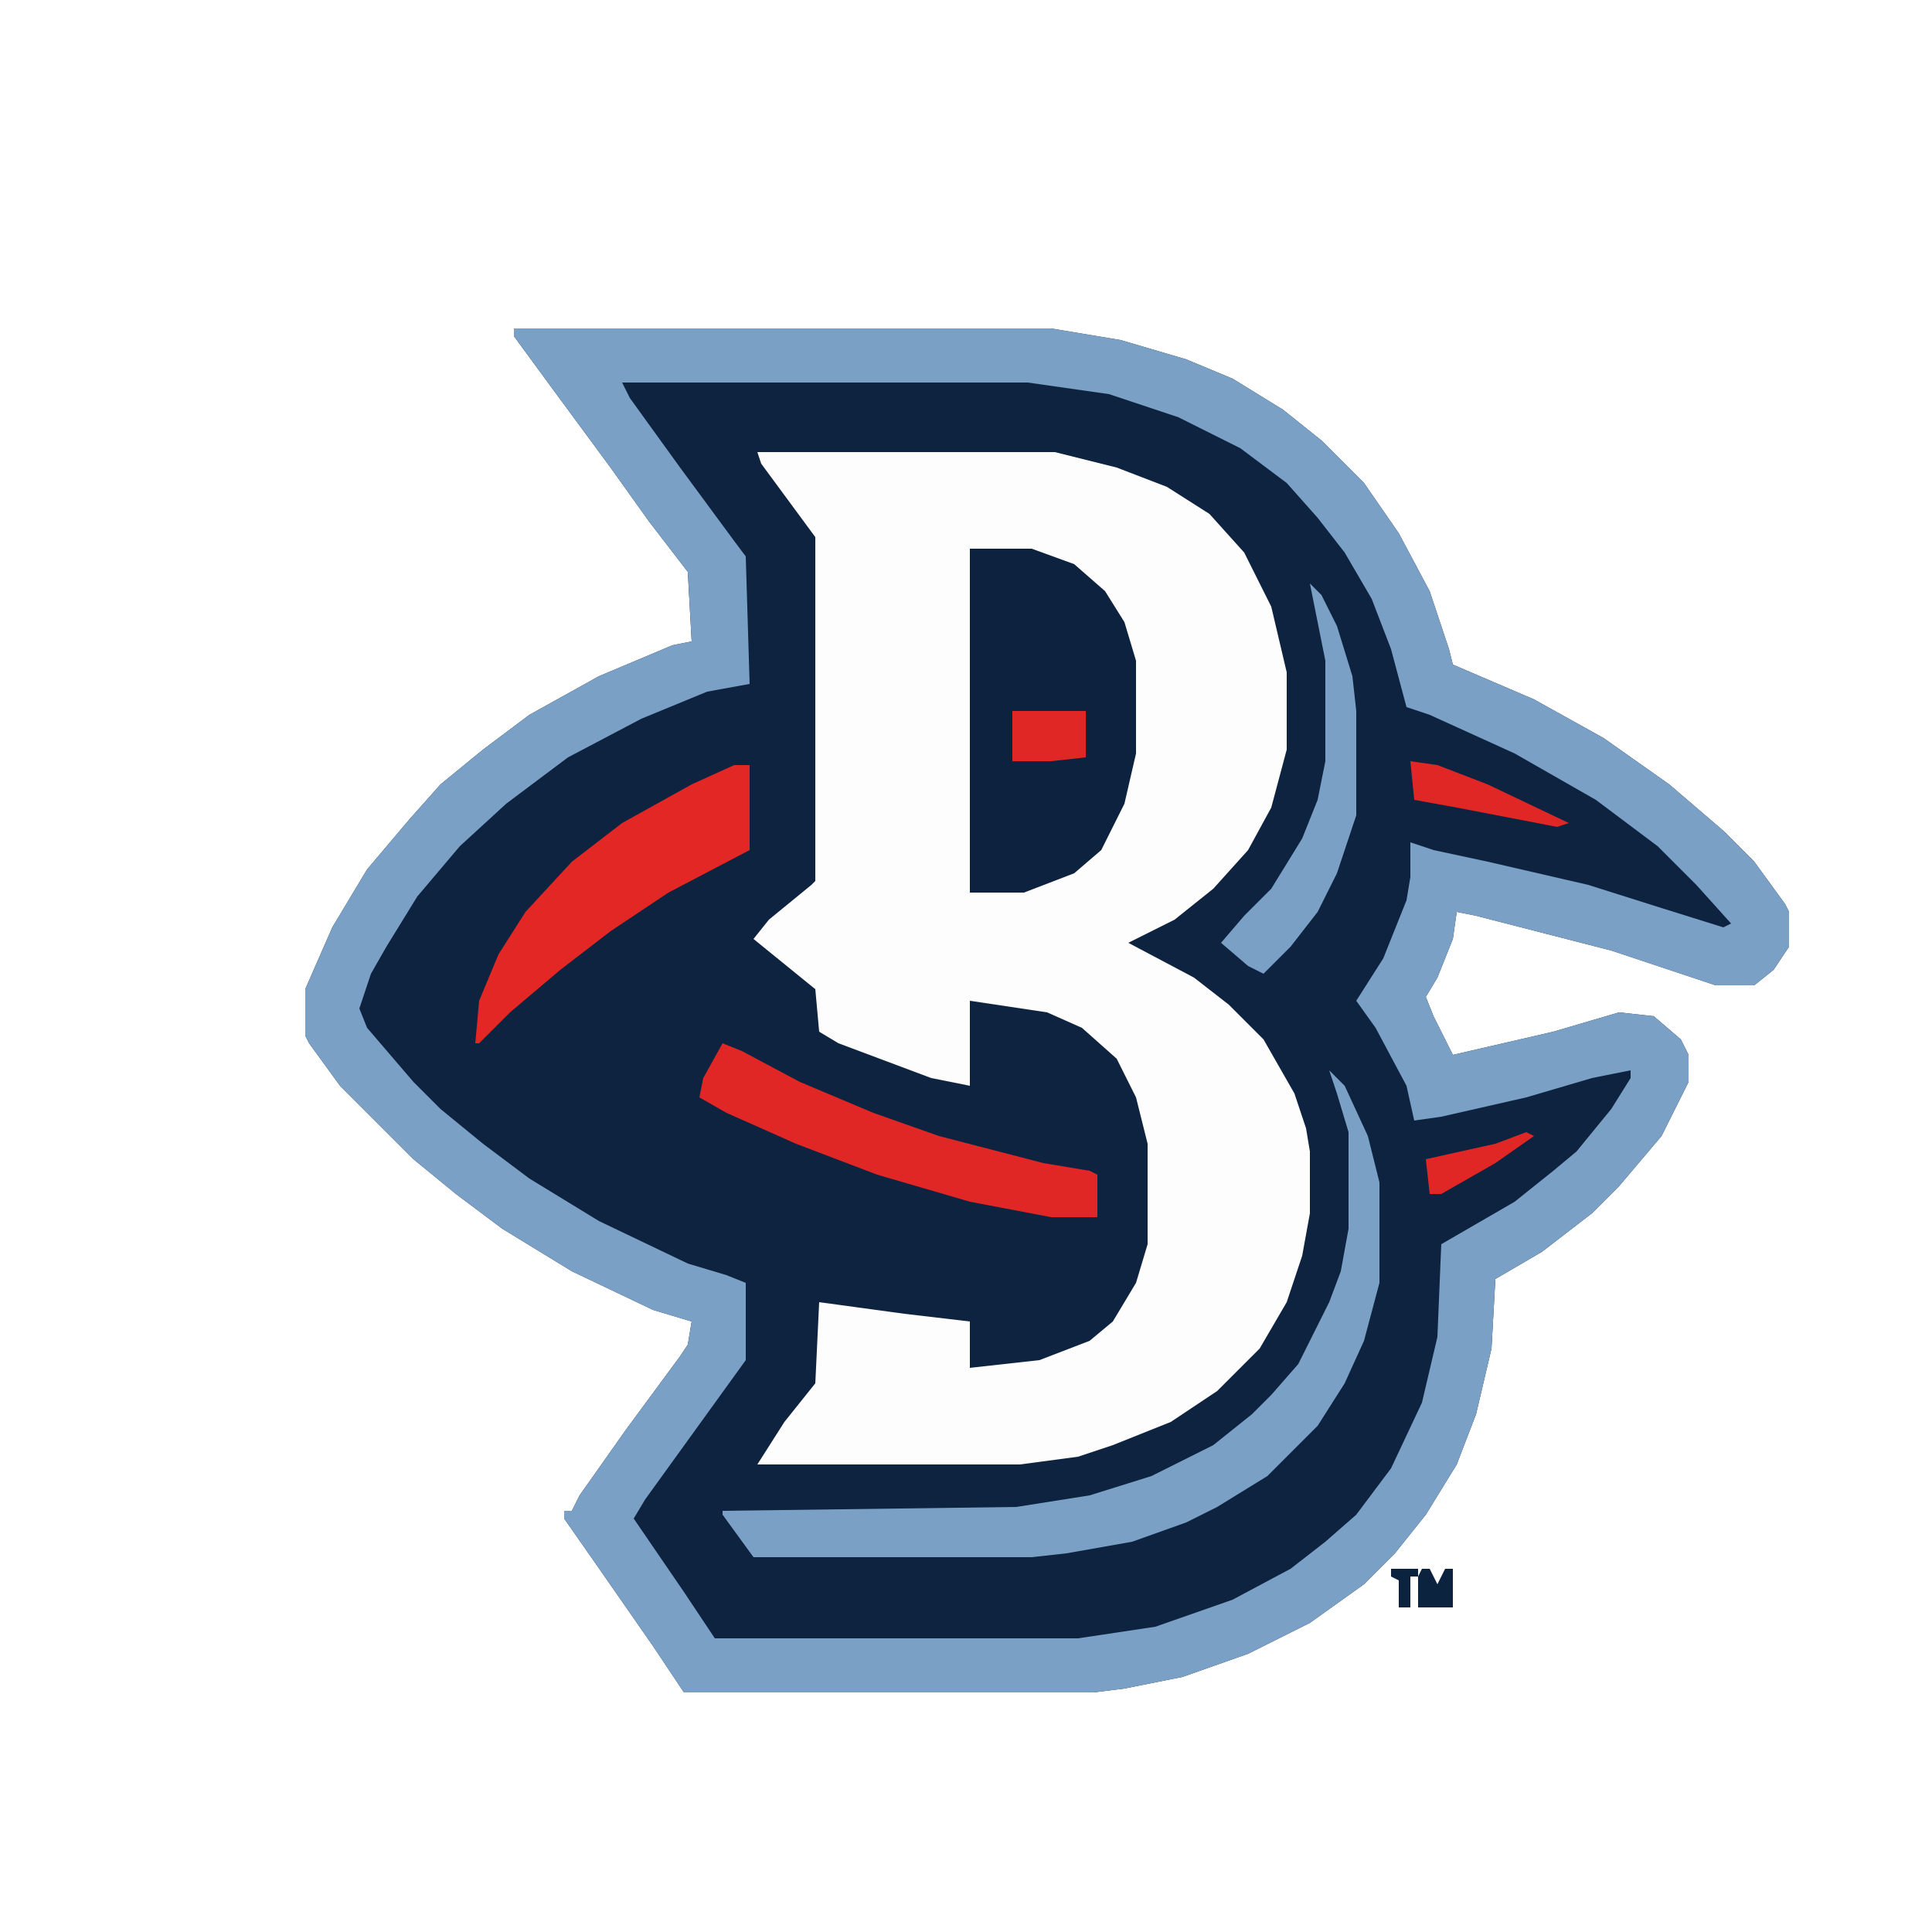
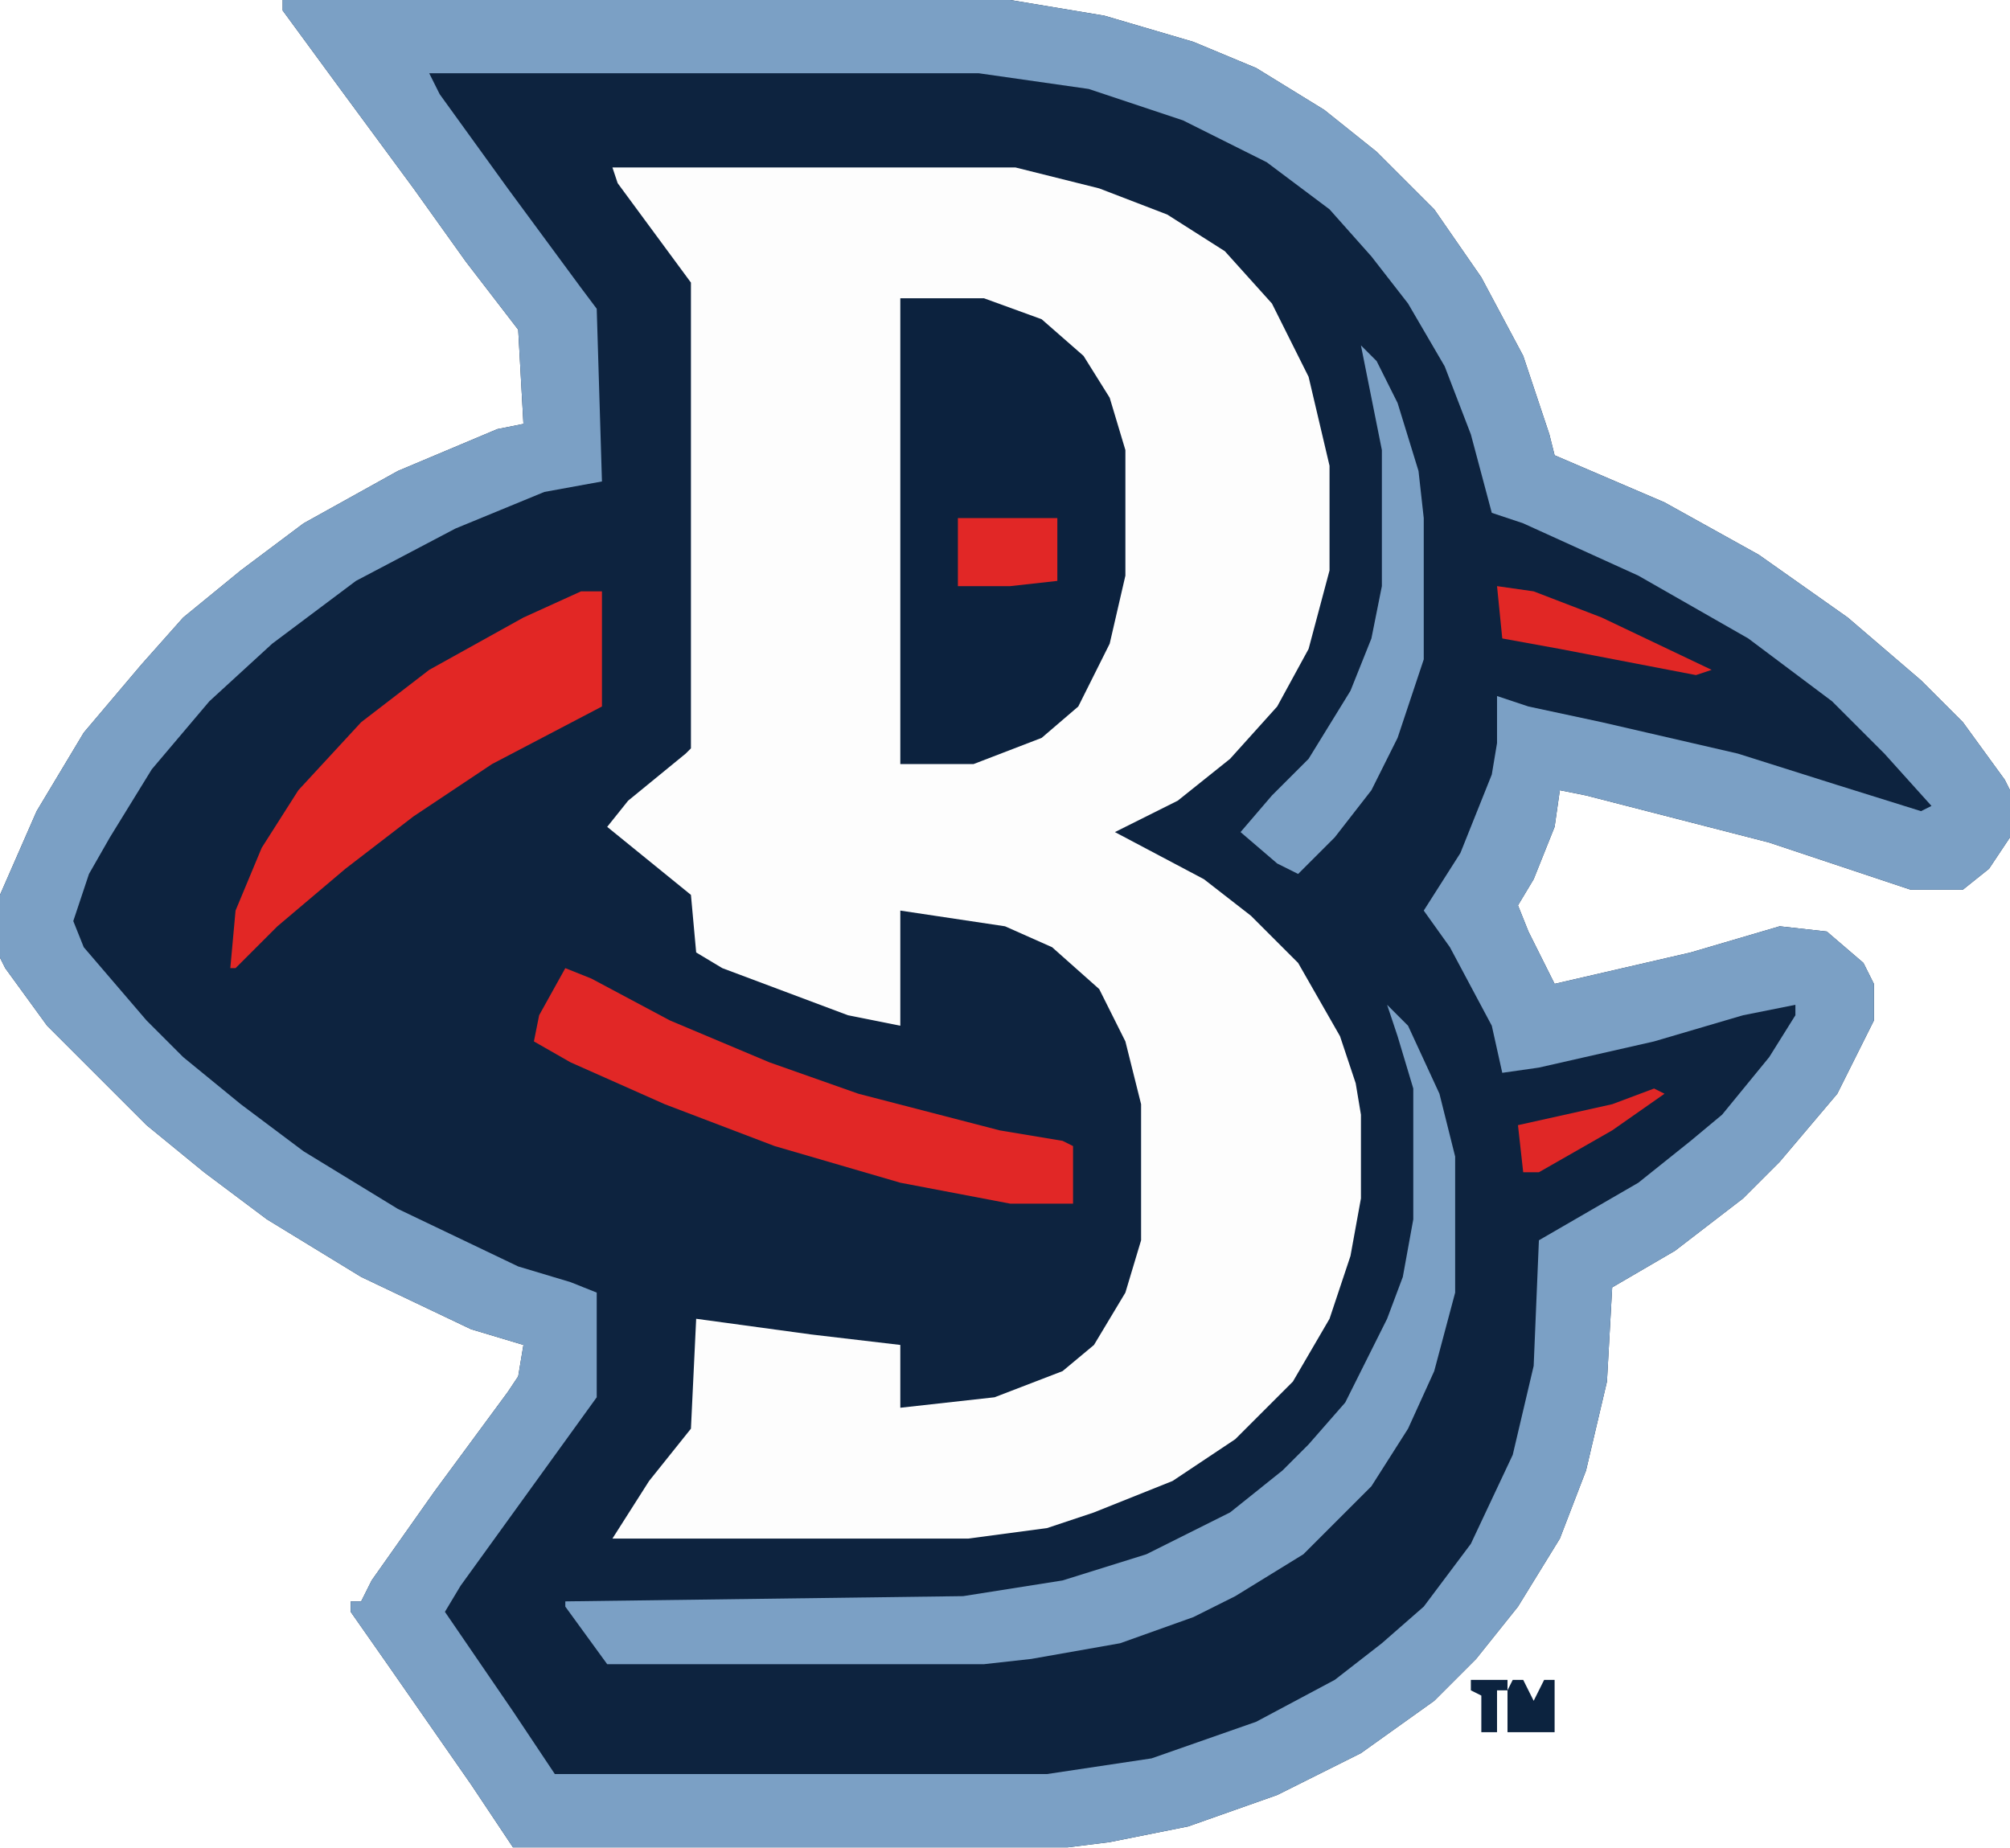
- <svg xmlns="http://www.w3.org/2000/svg" version="1.1" width="500" height="500">
-   <path d="M0,0 L139,0 L157,3 L174,8 L186,13 L199,21 L209,29 L220,40 L229,53 L237,68 L242,83 L243,87 L264,96 L282,106 L299,118 L313,130 L321,138 L329,149 L330,151 L330,160 L326,166 L321,170 L311,170 L284,161 L249,152 L244,151 L243,158 L239,168 L236,173 L238,178 L243,188 L269,182 L286,177 L295,178 L302,184 L304,188 L304,195 L297,209 L286,222 L279,229 L266,239 L254,246 L253,264 L249,281 L244,294 L236,307 L228,317 L220,325 L206,335 L190,343 L173,349 L158,352 L150,353 L44,353 L36,341 L20,318 L13,308 L13,306 L15,306 L17,302 L29,285 L43,266 L45,263 L46,257 L36,254 L15,244 L-3,233 L-15,224 L-26,215 L-45,196 L-53,185 L-54,183 L-54,171 L-47,155 L-38,140 L-27,127 L-19,118 L-8,109 L4,100 L22,90 L41,82 L46,81 L45,63 L35,50 L25,36 L11,17 L0,2 Z " fill="#0D233F" transform="translate(133,85)" />
-   <path d="M0,0 L77,0 L93,4 L106,9 L117,16 L126,26 L133,40 L137,57 L137,77 L133,92 L127,103 L118,113 L108,121 L96,127 L113,136 L122,143 L131,152 L139,166 L142,175 L143,181 L143,197 L141,208 L137,220 L130,232 L119,243 L107,251 L92,257 L83,260 L68,262 L0,262 L7,251 L15,241 L16,220 L38,223 L55,225 L55,237 L73,235 L86,230 L92,225 L98,215 L101,205 L101,179 L98,167 L93,157 L84,149 L75,145 L55,142 L55,164 L45,162 L21,153 L16,150 L15,139 L-1,126 L3,121 L14,112 L15,111 L15,22 L1,3 Z " fill="#FDFDFD" transform="translate(196,117)" />
-   <path d="M0,0 L139,0 L157,3 L174,8 L186,13 L199,21 L209,29 L220,40 L229,53 L237,68 L242,83 L243,87 L264,96 L282,106 L299,118 L313,130 L321,138 L329,149 L330,151 L330,160 L326,166 L321,170 L311,170 L284,161 L249,152 L244,151 L243,158 L239,168 L236,173 L238,178 L243,188 L269,182 L286,177 L295,178 L302,184 L304,188 L304,195 L297,209 L286,222 L279,229 L266,239 L254,246 L253,264 L249,281 L244,294 L236,307 L228,317 L220,325 L206,335 L190,343 L173,349 L158,352 L150,353 L44,353 L36,341 L20,318 L13,308 L13,306 L15,306 L17,302 L29,285 L43,266 L45,263 L46,257 L36,254 L15,244 L-3,233 L-15,224 L-26,215 L-45,196 L-53,185 L-54,183 L-54,171 L-47,155 L-38,140 L-27,127 L-19,118 L-8,109 L4,100 L22,90 L41,82 L46,81 L45,63 L35,50 L25,36 L11,17 L0,2 Z M28,14 L30,18 L43,36 L57,55 L60,59 L61,92 L50,94 L33,101 L14,111 L-2,123 L-14,134 L-25,147 L-33,160 L-37,167 L-40,176 L-38,181 L-26,195 L-19,202 L-8,211 L4,220 L22,231 L45,242 L55,245 L60,247 L60,267 L47,285 L34,303 L31,308 L44,327 L52,339 L146,339 L166,336 L186,329 L201,321 L210,314 L218,307 L227,295 L235,278 L239,261 L240,237 L259,226 L269,218 L275,213 L284,202 L289,194 L289,192 L279,194 L262,199 L240,204 L233,205 L231,196 L223,181 L218,174 L225,163 L231,148 L232,142 L232,133 L238,135 L252,138 L278,144 L297,150 L313,155 L315,154 L306,144 L296,134 L280,122 L259,110 L237,100 L231,98 L227,83 L222,70 L215,58 L208,49 L200,40 L188,31 L172,23 L154,17 L133,14 Z " fill="#7BA0C5" transform="translate(133,85)" />
-   <path d="M0,0 L16,0 L27,4 L35,11 L40,19 L43,29 L43,53 L40,66 L34,78 L27,84 L14,89 L0,89 Z " fill="#0C223E" transform="translate(251,142)" />
-   <path d="M0,0 L4,4 L10,17 L13,29 L13,55 L9,70 L4,81 L-3,92 L-16,105 L-29,113 L-37,117 L-51,122 L-68,125 L-77,126 L-149,126 L-157,115 L-157,114 L-81,113 L-62,110 L-46,105 L-30,97 L-20,89 L-15,84 L-8,76 L0,60 L3,52 L5,41 L5,16 L2,6 Z " fill="#7BA0C5" transform="translate(344,277)" />
-   <path d="M0,0 L4,0 L4,22 L-17,33 L-32,43 L-45,53 L-58,64 L-66,72 L-67,72 L-66,61 L-61,49 L-54,38 L-42,25 L-29,15 L-11,5 Z " fill="#E22725" transform="translate(190,198)" />
-   <path d="M0,0 L5,2 L20,10 L39,18 L56,24 L83,31 L95,33 L97,34 L97,45 L85,45 L64,41 L40,34 L19,26 L1,18 L-6,14 L-5,9 Z " fill="#E12726" transform="translate(187,270)" />
-   <path d="M0,0 L3,3 L7,11 L11,24 L12,33 L12,60 L7,75 L2,85 L-5,94 L-12,101 L-16,99 L-23,93 L-17,86 L-10,79 L-2,66 L2,56 L4,46 L4,20 Z " fill="#7BA0C5" transform="translate(339,151)" />
-   <path d="M0,0 L7,1 L20,6 L41,16 L38,17 L12,12 L1,10 Z " fill="#E12725" transform="translate(365,197)" />
-   <path d="M0,0 L19,0 L19,12 L10,13 L0,13 Z " fill="#E12726" transform="translate(262,184)" />
-   <path d="M0,0 L2,1 L-8,8 L-22,16 L-25,16 L-26,7 L-8,3 Z " fill="#E02726" transform="translate(395,293)" />
-   <path d="M0,0 L2,0 L4,4 L6,0 L8,0 L8,10 L-1,10 L-1,2 Z " fill="#0C233F" transform="translate(368,406)" />
-   <path d="M0,0 L7,0 L7,2 L5,2 L5,10 L2,10 L2,3 L0,2 Z " fill="#0C233F" transform="translate(360,406)" />
+ <svg xmlns="http://www.w3.org/2000/svg" version="1.1" width="384" height="353" id="svg28">
+   <defs id="defs32" />
+   <path d="m 54,0 h 139 l 18,3 17,5 12,5 13,8 10,8 11,11 9,13 8,15 5,15 1,4 21,9 18,10 17,12 14,12 8,8 8,11 1,2 v 9 l -4,6 -5,4 h -10 l -27,-9 -35,-9 -5,-1 -1,7 -4,10 -3,5 2,5 5,10 26,-6 17,-5 9,1 7,6 2,4 v 7 l -7,14 -11,13 -7,7 -13,10 -12,7 -1,18 -4,17 -5,13 -8,13 -8,10 -8,8 -14,10 -16,8 -17,6 -15,3 -8,1 H 98 L 90,341 74,318 67,308 v -2 h 2 l 2,-4 12,-17 14,-19 2,-3 1,-6 L 90,254 69,244 51,233 39,224 28,215 9,196 1,185 0,183 v -12 l 7,-16 9,-15 11,-13 8,-9 11,-9 12,-9 18,-10 19,-8 5,-1 L 99,63 89,50 79,36 65,17 54,2 Z" fill="#0d233f" id="path2" />
+   <path d="m 117,32 h 77 l 16,4 13,5 11,7 9,10 7,14 4,17 v 20 l -4,15 -6,11 -9,10 -10,8 -12,6 17,9 9,7 9,9 8,14 3,9 1,6 v 16 l -2,11 -4,12 -7,12 -11,11 -12,8 -15,6 -9,3 -15,2 h -68 l 7,-11 8,-10 1,-21 22,3 17,2 v 12 l 18,-2 13,-5 6,-5 6,-10 3,-10 v -26 l -3,-12 -5,-10 -9,-8 -9,-4 -20,-3 v 22 l -10,-2 -24,-9 -5,-3 -1,-11 -16,-13 4,-5 11,-9 1,-1 V 54 L 118,35 Z" fill="#fdfdfd" id="path4" />
+   <path d="m 54,0 h 139 l 18,3 17,5 12,5 13,8 10,8 11,11 9,13 8,15 5,15 1,4 21,9 18,10 17,12 14,12 8,8 8,11 1,2 v 9 l -4,6 -5,4 h -10 l -27,-9 -35,-9 -5,-1 -1,7 -4,10 -3,5 2,5 5,10 26,-6 17,-5 9,1 7,6 2,4 v 7 l -7,14 -11,13 -7,7 -13,10 -12,7 -1,18 -4,17 -5,13 -8,13 -8,10 -8,8 -14,10 -16,8 -17,6 -15,3 -8,1 H 98 L 90,341 74,318 67,308 v -2 h 2 l 2,-4 12,-17 14,-19 2,-3 1,-6 L 90,254 69,244 51,233 39,224 28,215 9,196 1,185 0,183 v -12 l 7,-16 9,-15 11,-13 8,-9 11,-9 12,-9 18,-10 19,-8 5,-1 L 99,63 89,50 79,36 65,17 54,2 Z m 28,14 2,4 13,18 14,19 3,4 1,33 -11,2 -17,7 -19,10 -16,12 -12,11 -11,13 -8,13 -4,7 -3,9 2,5 12,14 7,7 11,9 12,9 18,11 23,11 10,3 5,2 v 20 l -13,18 -13,18 -3,5 13,19 8,12 h 94 l 20,-3 20,-7 15,-8 9,-7 8,-7 9,-12 8,-17 4,-17 1,-24 19,-11 10,-8 6,-5 9,-11 5,-8 v -2 l -10,2 -17,5 -22,5 -7,1 -2,-9 -8,-15 -5,-7 7,-11 6,-15 1,-6 v -9 l 6,2 14,3 26,6 19,6 16,5 2,-1 -9,-10 -10,-10 -16,-12 -21,-12 -22,-10 -6,-2 -4,-15 -5,-13 -7,-12 -7,-9 -8,-9 -12,-9 -16,-8 -18,-6 -21,-3 z" fill="#7ba0c5" id="path6" />
+   <path d="m 172,57 h 16 l 11,4 8,7 5,8 3,10 v 24 l -3,13 -6,12 -7,6 -13,5 h -14 z" fill="#0c223e" id="path8" />
+   <path d="m 265,192 4,4 6,13 3,12 v 26 l -4,15 -5,11 -7,11 -13,13 -13,8 -8,4 -14,5 -17,3 -9,1 h -72 l -8,-11 v -1 l 76,-1 19,-3 16,-5 16,-8 10,-8 5,-5 7,-8 8,-16 3,-8 2,-11 v -25 l -3,-10 z" fill="#7ba0c5" id="path10" />
+   <path d="m 111,113 h 4 v 22 l -21,11 -15,10 -13,10 -13,11 -8,8 h -1 l 1,-11 5,-12 7,-11 12,-13 13,-10 18,-10 z" fill="#e22725" id="path12" />
+   <path d="m 108,185 5,2 15,8 19,8 17,6 27,7 12,2 2,1 v 11 h -12 l -21,-4 -24,-7 -21,-8 -18,-8 -7,-4 1,-5 z" fill="#e12726" id="path14" />
+   <path d="m 260,66 3,3 4,8 4,13 1,9 v 27 l -5,15 -5,10 -7,9 -7,7 -4,-2 -7,-6 6,-7 7,-7 8,-13 4,-10 2,-10 V 86 Z" fill="#7ba0c5" id="path16" />
+   <path d="m 286,112 7,1 13,5 21,10 -3,1 -26,-5 -11,-2 z" fill="#e12725" id="path18" />
+   <path d="m 183,99 h 19 v 12 l -9,1 h -10 z" fill="#e12726" id="path20" />
+   <path d="m 316,208 2,1 -10,7 -14,8 h -3 l -1,-9 18,-4 z" fill="#e02726" id="path22" />
+   <path d="m 289,321 h 2 l 2,4 2,-4 h 2 v 10 h -9 v -8 z" fill="#0c233f" id="path24" />
+   <path d="m 281,321 h 7 v 2 h -2 v 8 h -3 v -7 l -2,-1 z" fill="#0c233f" id="path26" />
</svg>
